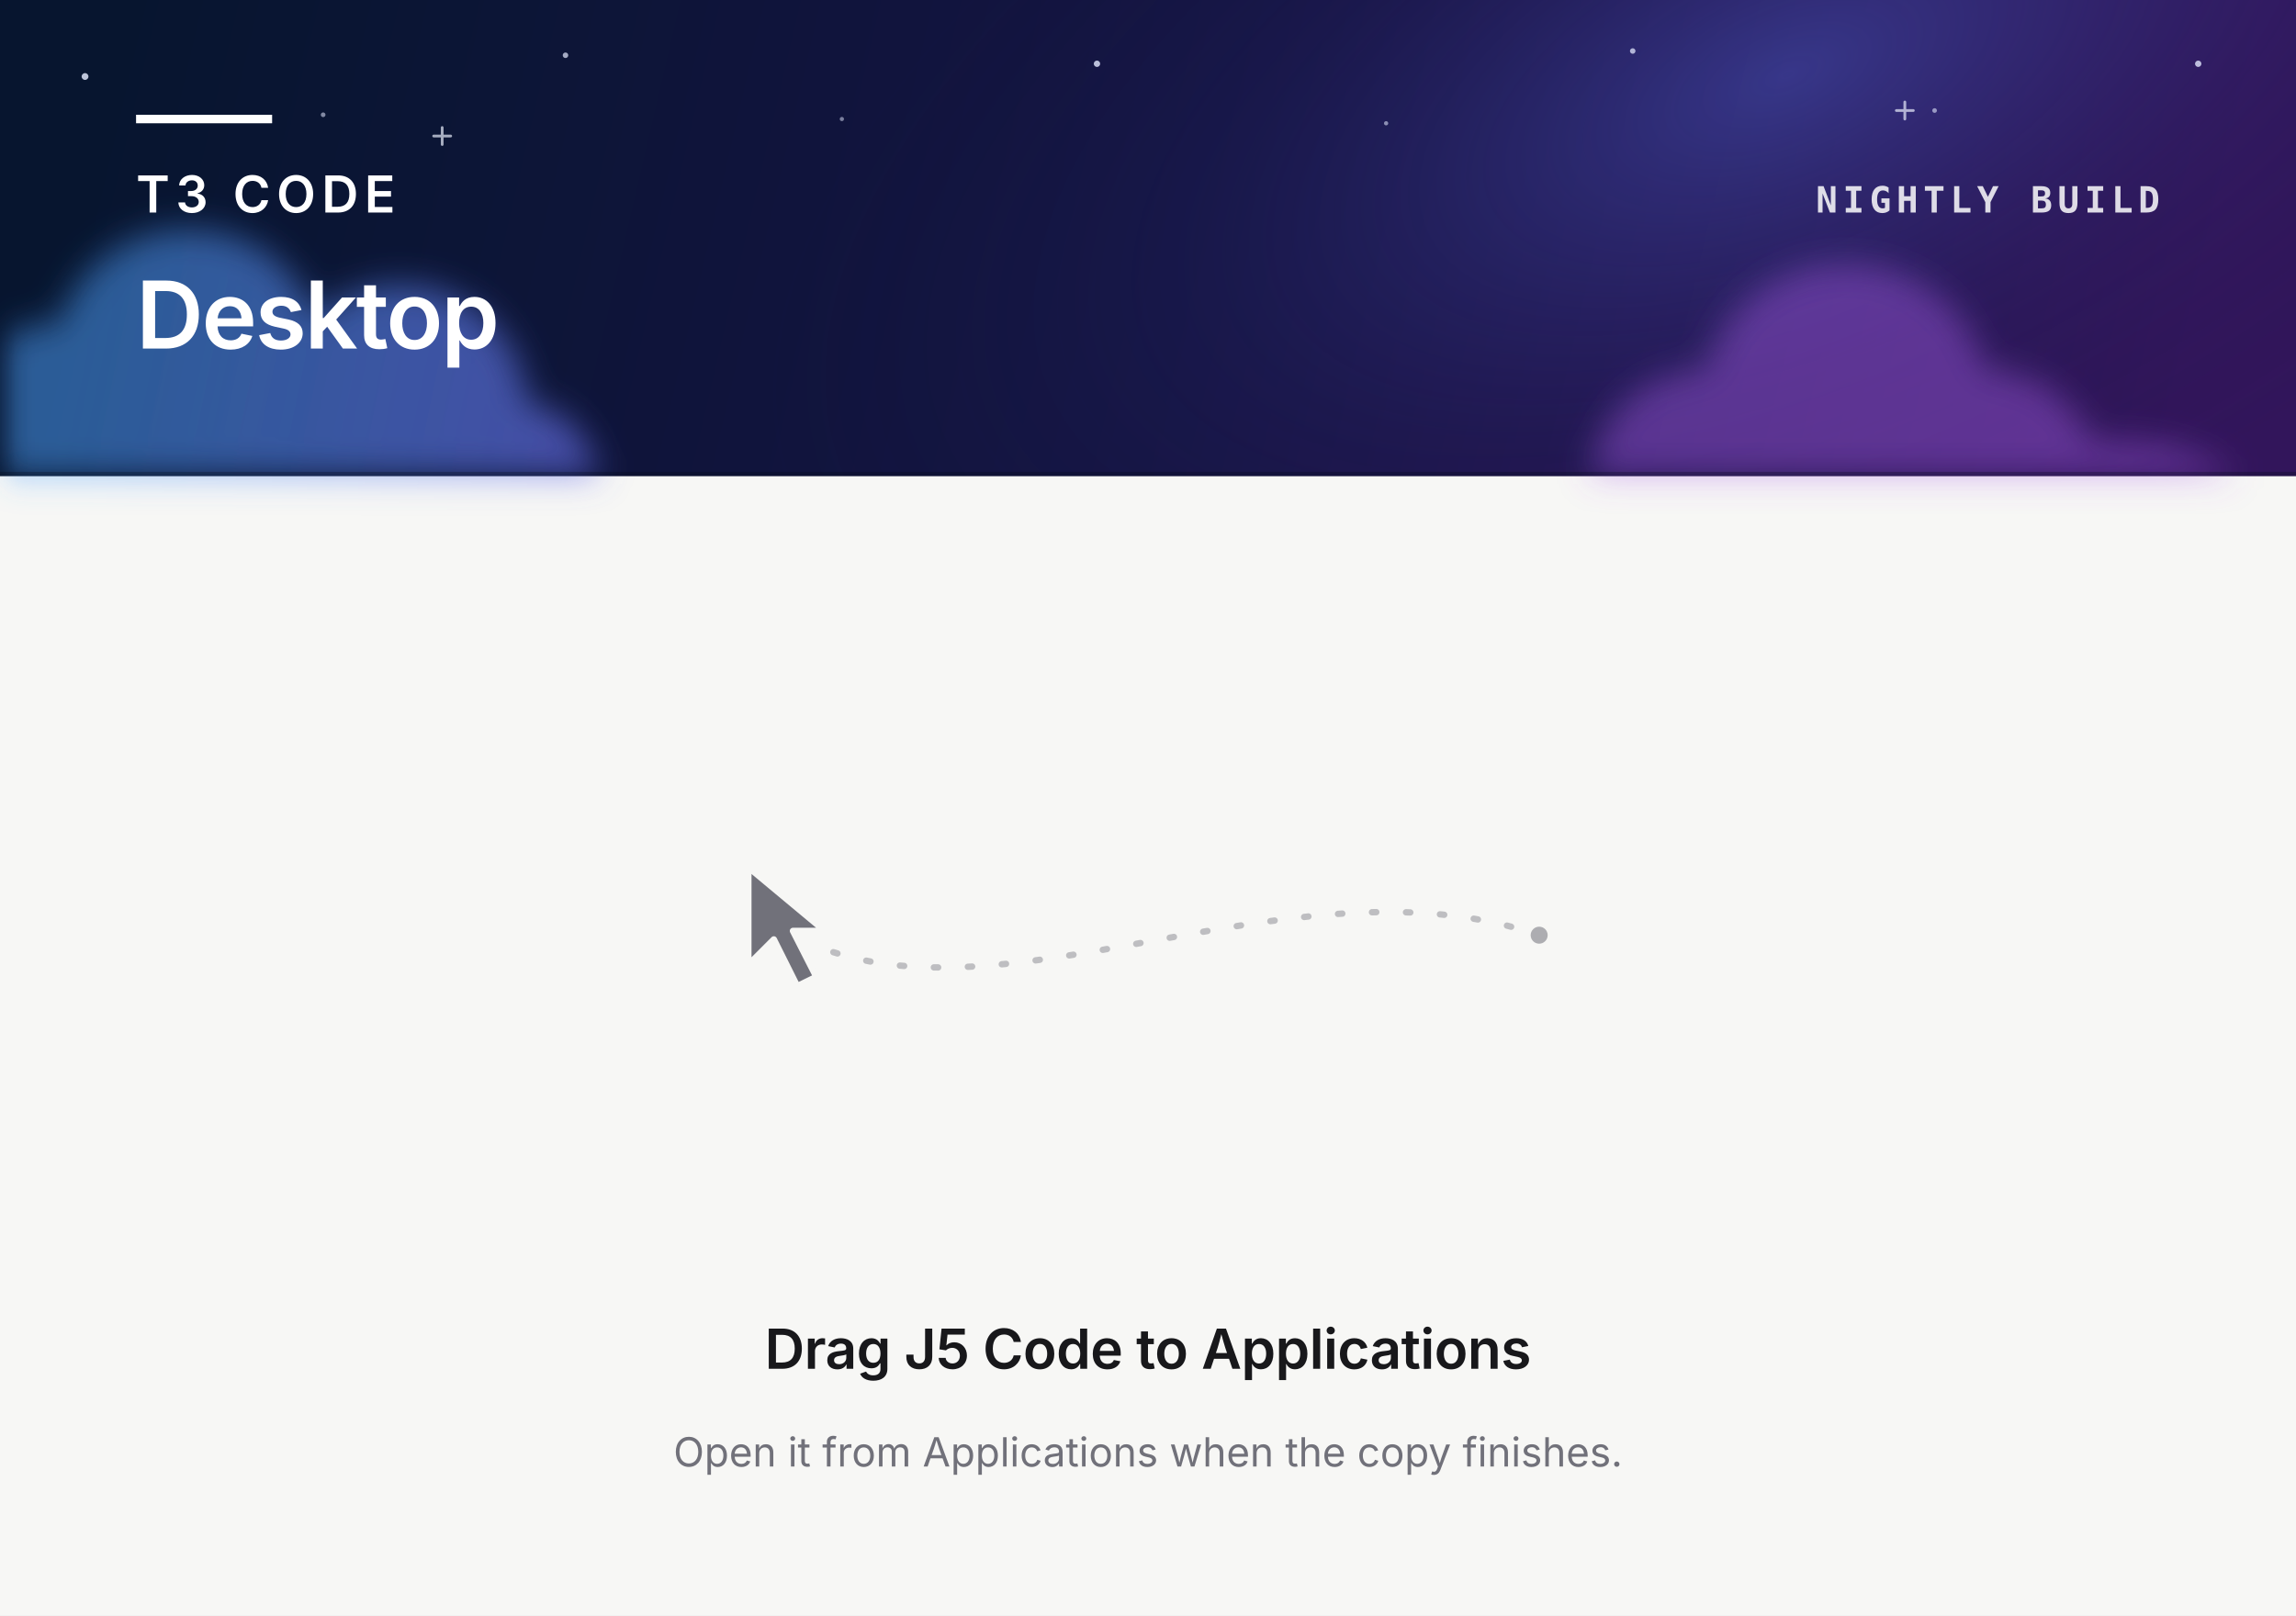
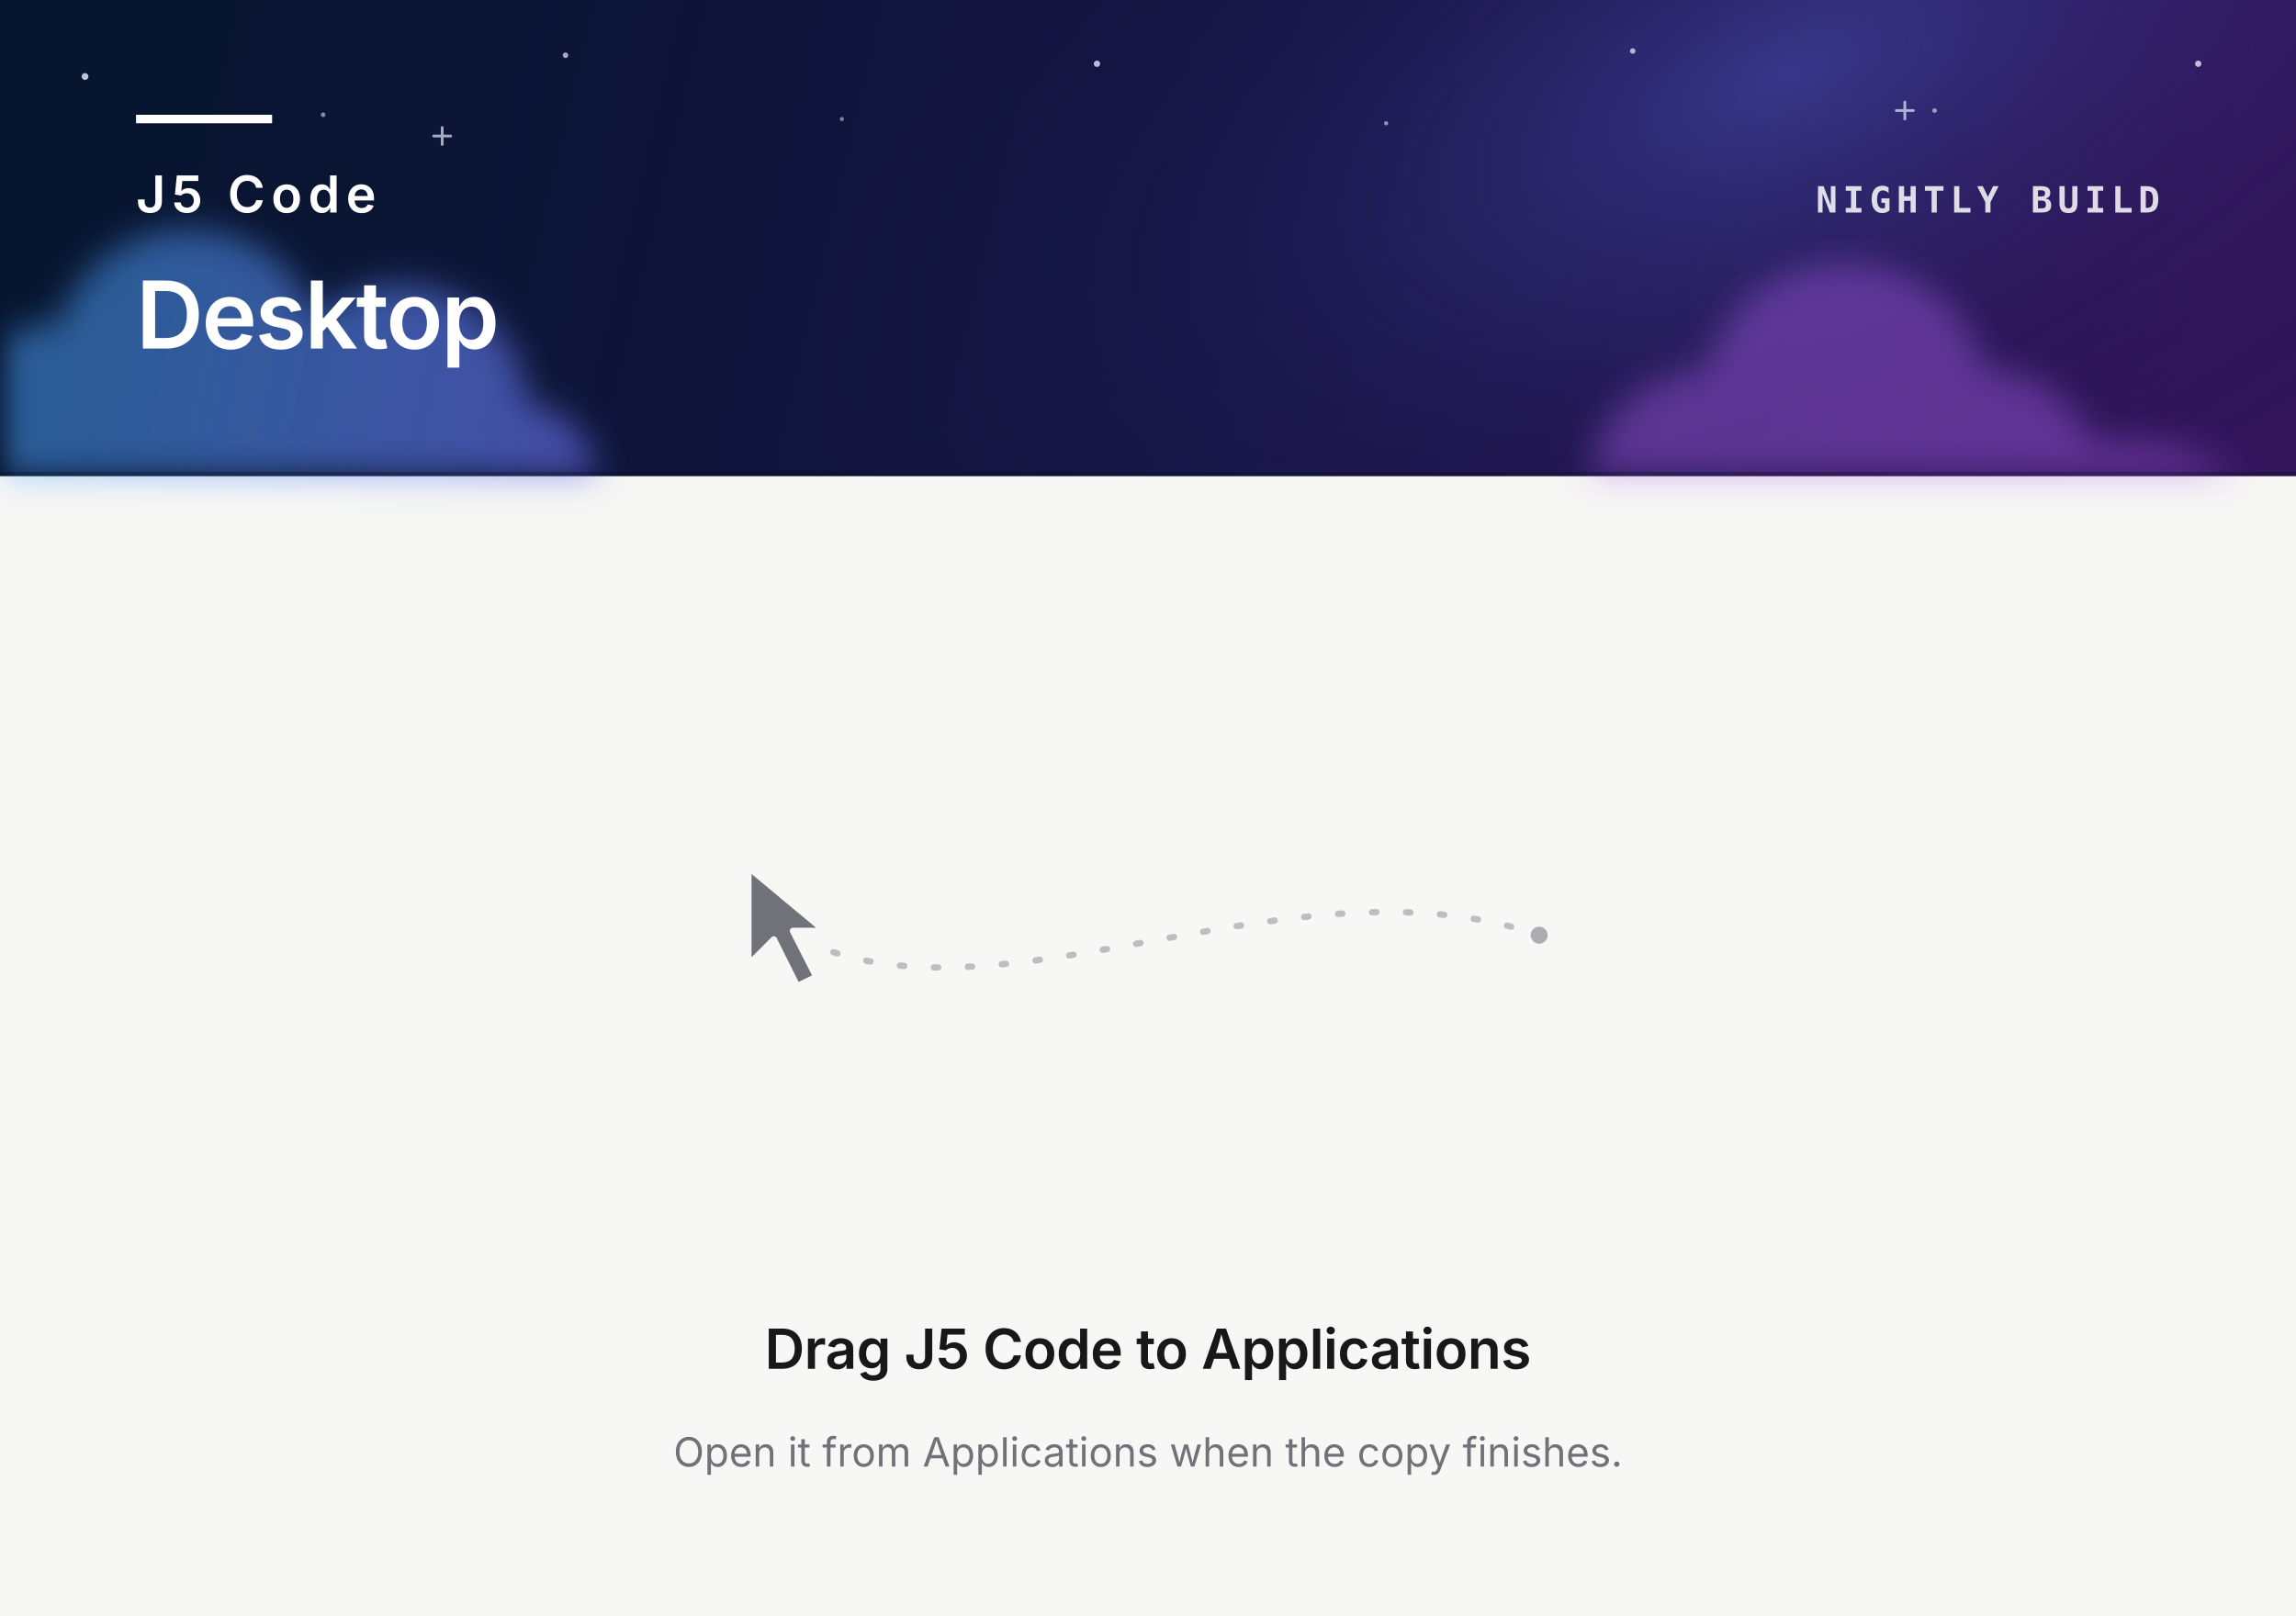
<svg xmlns="http://www.w3.org/2000/svg" width="1080" height="760" viewBox="0 0 540 380" fill="none">
  <defs>
    <linearGradient id="night-sky" x1="28" y1="0" x2="510" y2="112" gradientUnits="userSpaceOnUse">
      <stop stop-color="#07152F" />
      <stop offset="0.52" stop-color="#151443" />
      <stop offset="1" stop-color="#32155B" />
    </linearGradient>
    <radialGradient id="night-glow" cx="0" cy="0" r="1" gradientUnits="userSpaceOnUse" gradientTransform="translate(420 18) rotate(157) scale(260 126)">
      <stop stop-color="#5165D8" stop-opacity="0.42" />
      <stop offset="0.55" stop-color="#283075" stop-opacity="0.15" />
      <stop offset="1" stop-color="#111635" stop-opacity="0" />
    </radialGradient>
    <linearGradient id="night-cloud" x1="18" y1="62" x2="260" y2="112" gradientUnits="userSpaceOnUse">
      <stop stop-color="#4EA4FF" stop-opacity="0.5" />
      <stop offset="0.52" stop-color="#696FEA" stop-opacity="0.62" />
      <stop offset="1" stop-color="#A85BEA" stop-opacity="0.5" />
    </linearGradient>
    <filter id="night-soft" x="-24" y="35" width="588" height="101" filterUnits="userSpaceOnUse">
      <feGaussianBlur stdDeviation="4" />
    </filter>
  </defs>
  <rect width="540" height="380" fill="#F7F7F5" />
  <rect width="540" height="112" fill="url(#night-sky)" />
  <rect width="540" height="112" fill="url(#night-glow)" />
  <g fill="#E4EAFF">
    <circle cx="20" cy="18" r="0.8" opacity="0.82" />
    <circle cx="76" cy="27" r="0.55" opacity="0.55" />
    <circle cx="133" cy="13" r="0.65" opacity="0.7" />
    <circle cx="198" cy="28" r="0.5" opacity="0.5" />
    <circle cx="258" cy="15" r="0.75" opacity="0.8" />
    <circle cx="326" cy="29" r="0.5" opacity="0.55" />
    <circle cx="384" cy="12" r="0.65" opacity="0.72" />
    <circle cx="455" cy="26" r="0.55" opacity="0.58" />
    <circle cx="517" cy="15" r="0.75" opacity="0.78" />
  </g>
  <g stroke="#EEF2FF" stroke-linecap="round" stroke-width="0.65" opacity="0.68">
    <path d="M104 30V34M102 32H106" />
    <path d="M448 24V28M446 26H450" />
  </g>
  <g filter="url(#night-soft)">
    <path d="M-12 112V101C-12 87 0 76 14 76C18 63 30 54 44 54C58 54 70 62 74 75C79 70 86 67 94 67C110 67 123 79 124 95C132 96 138 101 141 112H-12Z" fill="url(#night-cloud)" />
    <path d="M374 112C375 98 387 87 401 87C405 72 418 62 434 62C450 62 463 72 467 87C478 87 488 94 492 104C506 103 518 106 526 112H374Z" fill="url(#night-cloud)" opacity="0.82" />
  </g>
  <path d="M0 111.5H540" stroke="#050A19" stroke-opacity="0.3" />
  <path d="M32 28H64" stroke="#FFFFFF" stroke-width="2" />
  <g font-family="-apple-system, BlinkMacSystemFont, sans-serif" fill="#FFFFFF">
-     <text x="32" y="50" font-size="12" font-weight="600" letter-spacing="1.4">T3 CODE</text>
+     <text x="32" y="50" font-size="12" font-weight="600" letter-spacing="1.4">J5 Code</text>
    <text x="32" y="82" font-size="22" font-weight="600" letter-spacing="-0.45">Desktop</text>
    <text x="508" y="50" text-anchor="end" font-family="ui-monospace, SFMono-Regular, Menlo, monospace" font-size="8.5" font-weight="600" letter-spacing="1.2" opacity="0.84">NIGHTLY BUILD</text>
  </g>
  <path d="M196 224C242 239 307 201 362 220" stroke="#71717A" stroke-width="1.5" stroke-linecap="round" stroke-dasharray="1 7" opacity="0.42" />
  <circle cx="362" cy="220" r="2" fill="#71717A" opacity="0.55" />
  <path d="M176 204V227L182 221L187.5 232L192 229.8L186.5 219H194L176 204Z" fill="#71717A" stroke="#F7F7F5" stroke-width="1.5" stroke-linejoin="round" />
  <g font-family="-apple-system, BlinkMacSystemFont, sans-serif" text-anchor="middle">
    <text x="270" y="322" font-size="13" font-weight="600" letter-spacing="-0.1" fill="#18181B">Drag J5 Code to Applications</text>
    <text x="270" y="345" font-size="9.5" fill="#71717A">Open it from Applications when the copy finishes.</text>
  </g>
</svg>
